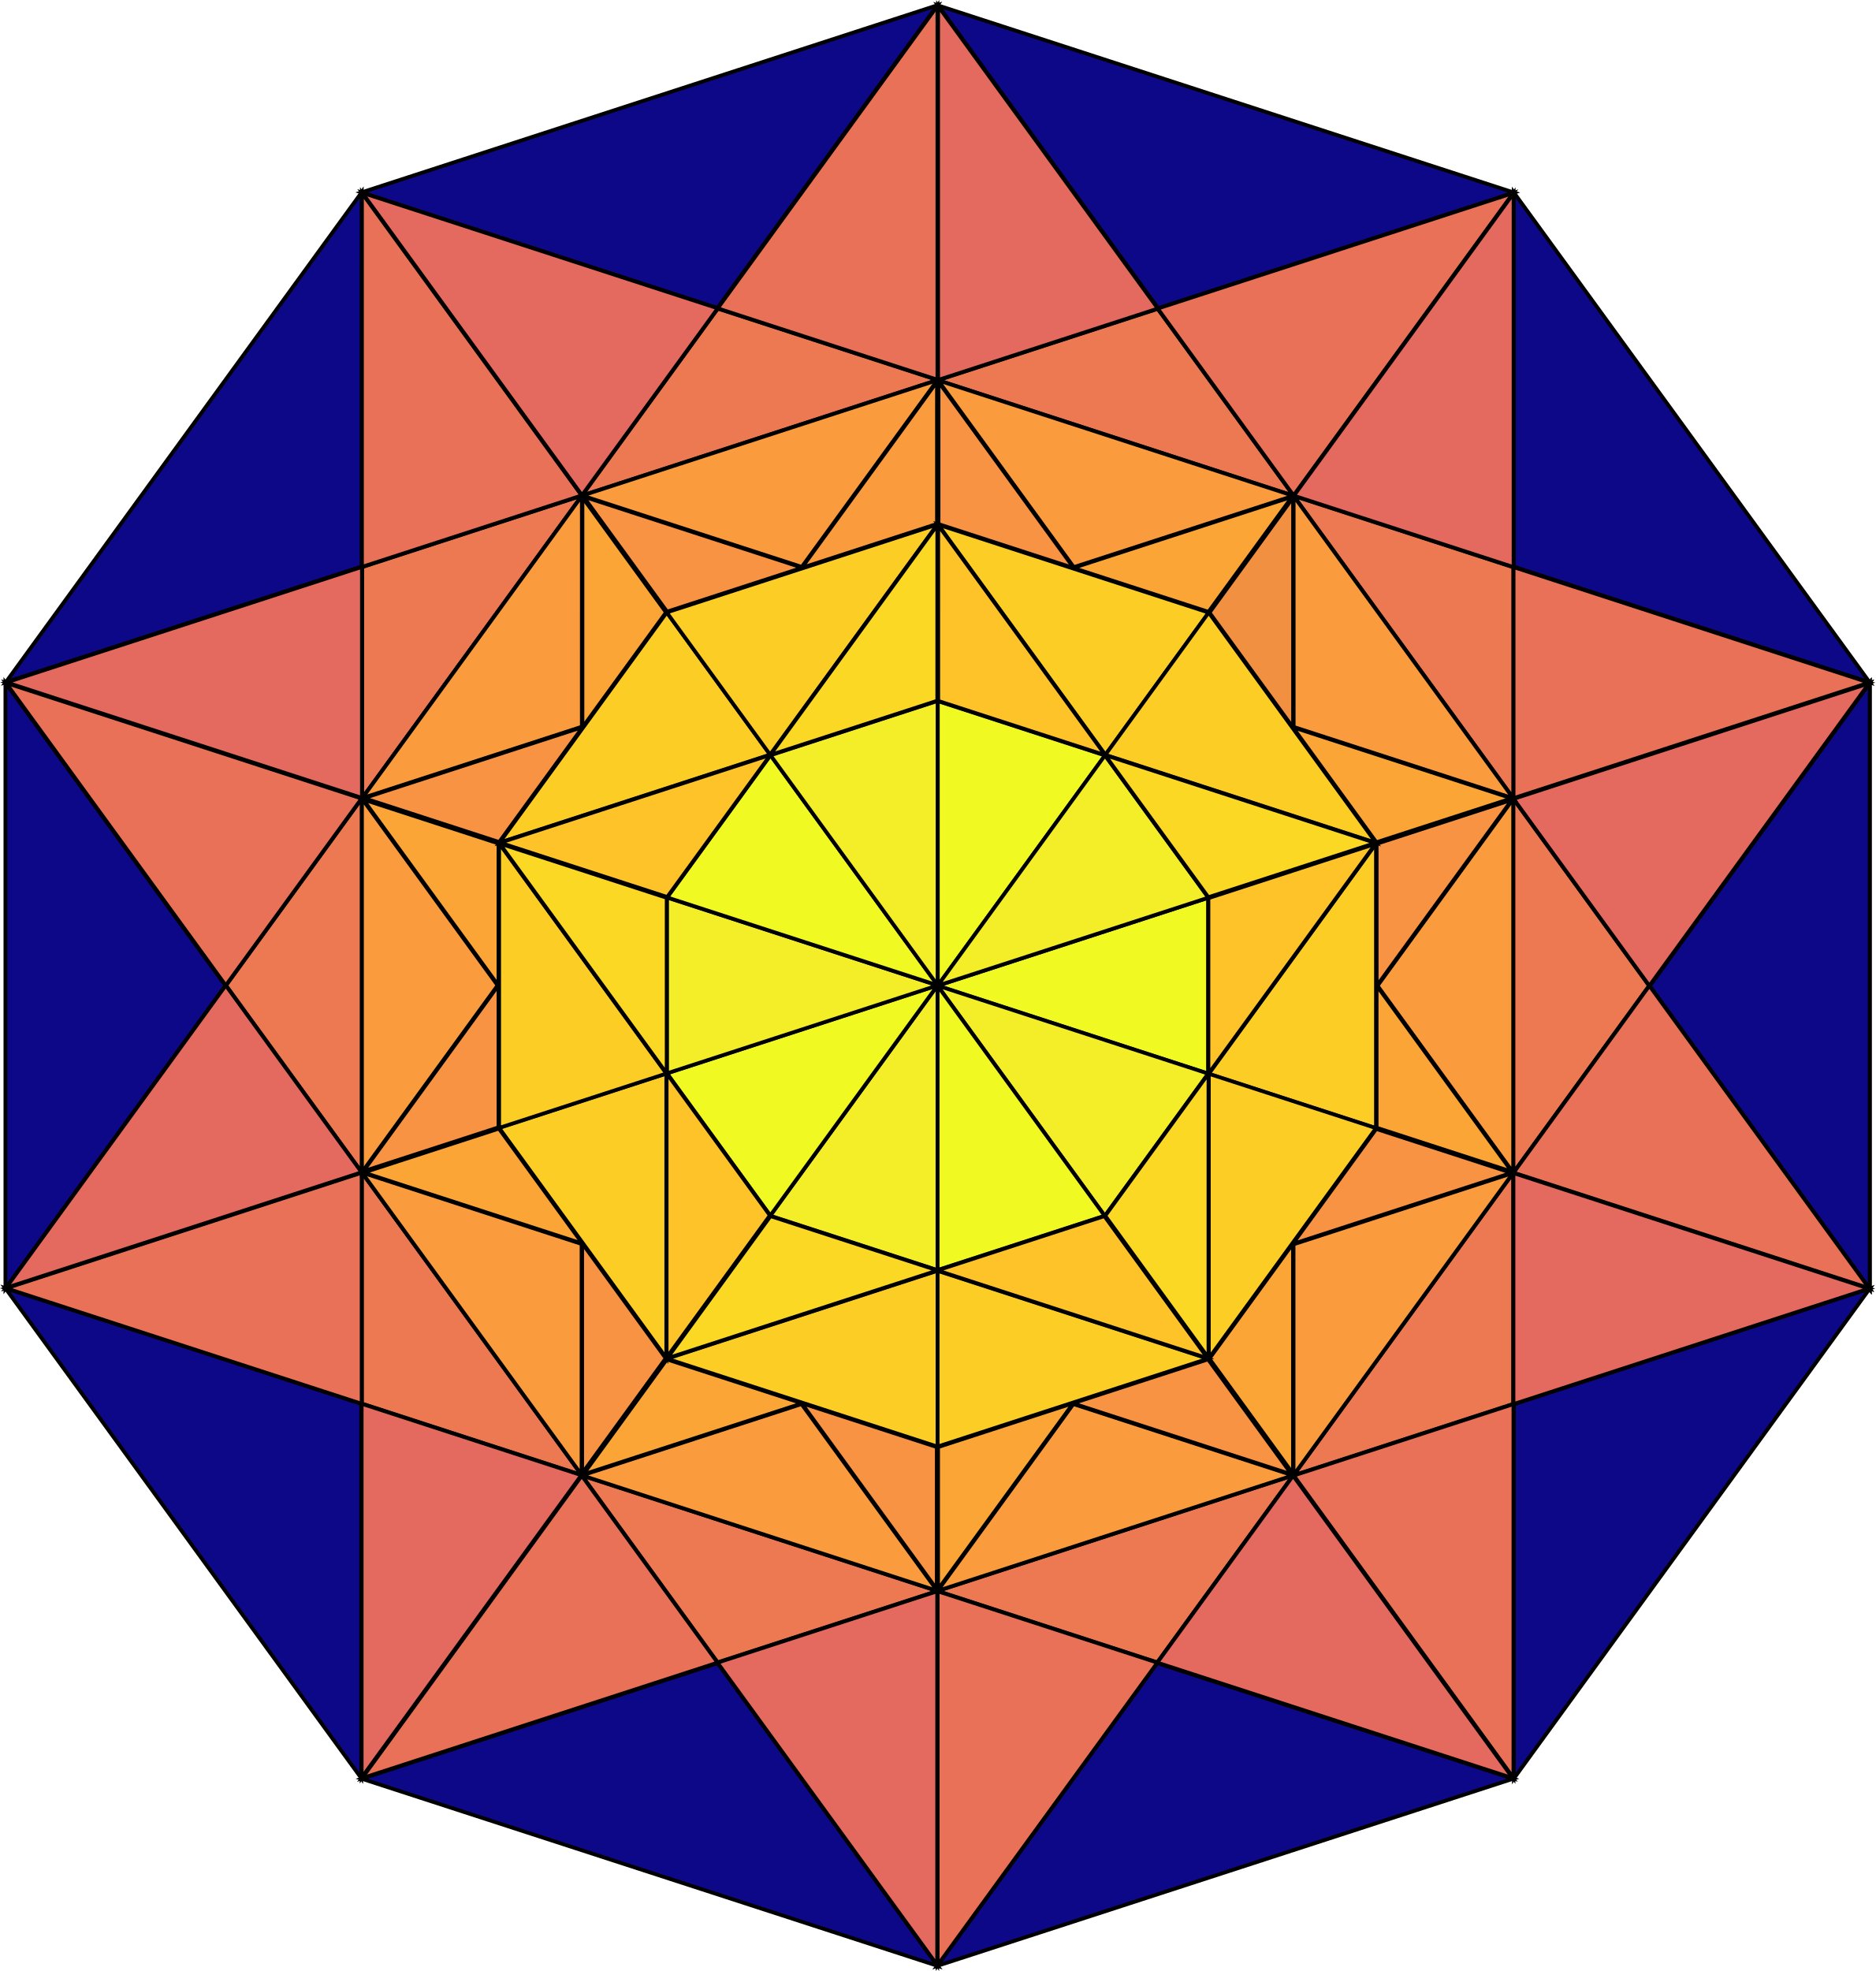
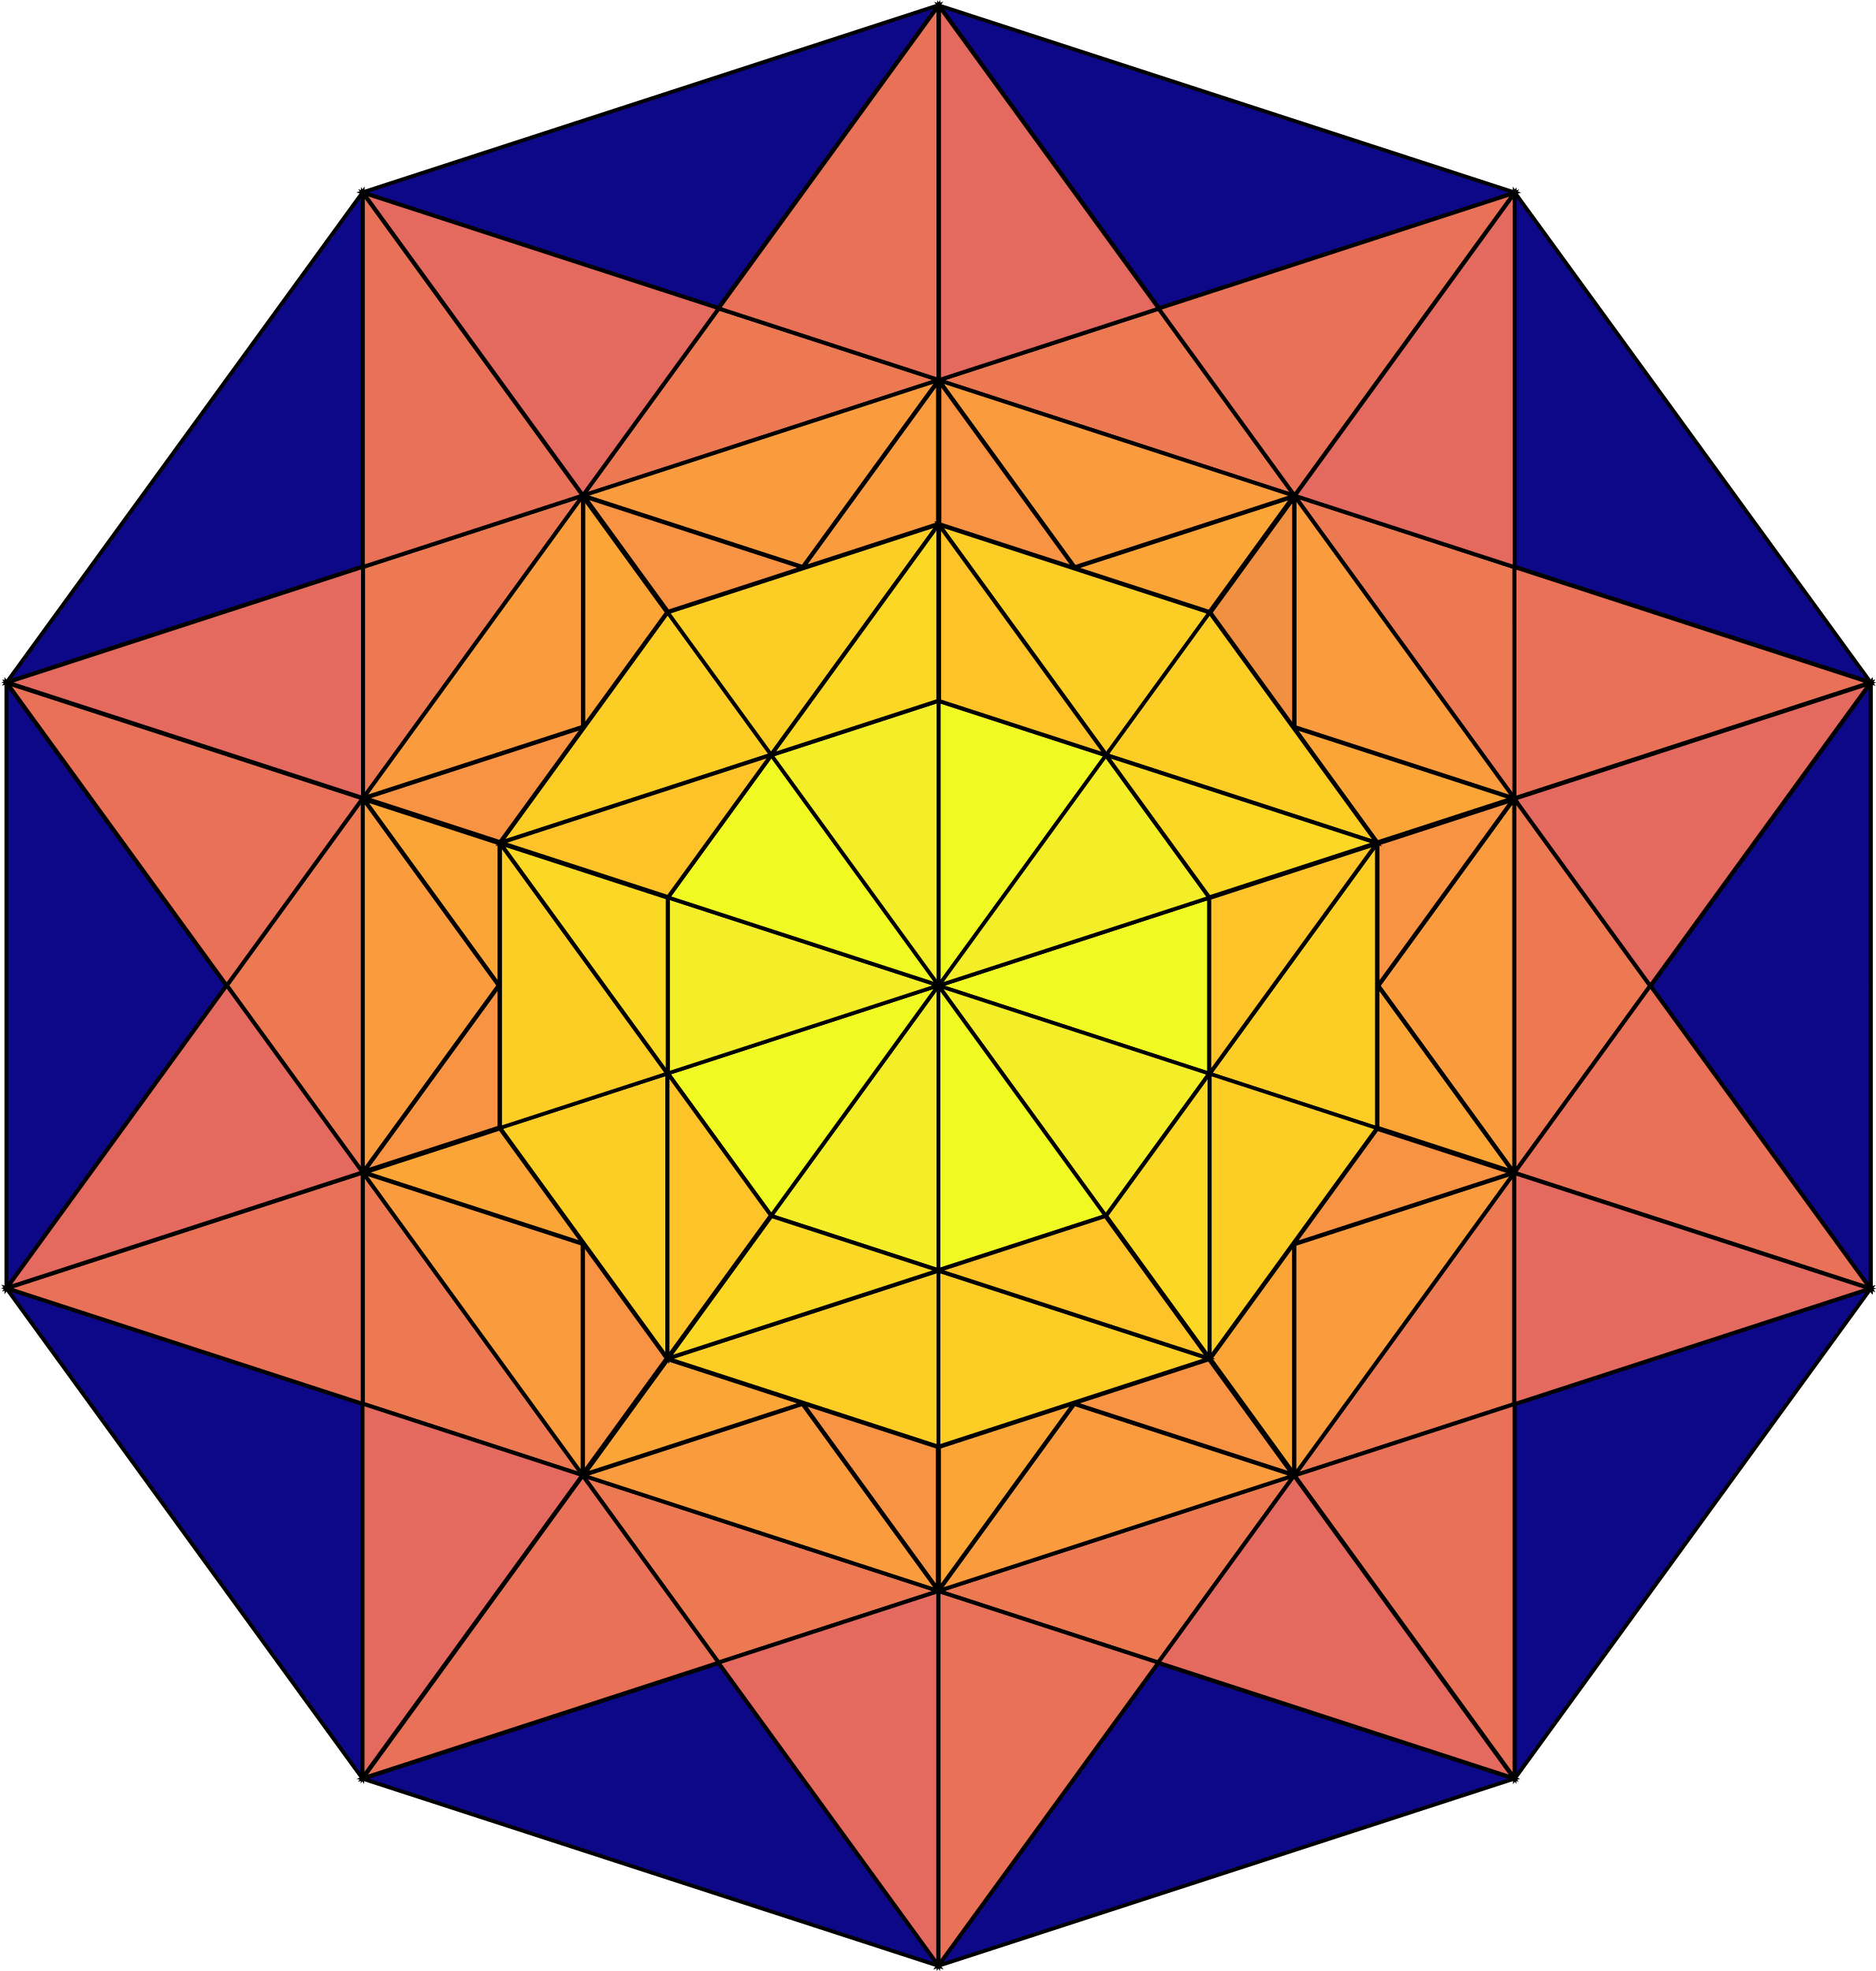
<svg xmlns="http://www.w3.org/2000/svg" width="98.496mm" height="103.504mm" viewBox="0 0 98.496 103.504" version="1.1" id="svg1">
  <defs id="defs1" />
  <g id="layer1" transform="translate(-63.27671,-110.5487)">
-     <g id="g311" style="stroke-width:0.2;stroke-dasharray:none" transform="translate(-17.13015,87.42282)">
+     <g id="g311" style="stroke-width:0.2;stroke-dasharray:none" transform="translate(-17.08015,87.42282)">
      <path style="color:#000000;display:inline;fill:#000000;stroke-width:0.2;stroke-dasharray:none" d="m 99.365,33.248 v 83.298 h 0.076 V 33.248 Z" id="path10" />
      <path style="color:#000000;display:inline;fill:#000000;stroke-width:0.2;stroke-dasharray:none" d="m 159.848,33.248 v 83.298 h 0.076 V 33.248 Z" id="path13" />
      <path style="color:#000000;display:inline;fill:#000000;stroke-width:0.2;stroke-dasharray:none" d="m 129.614,23.43 -48.961,67.389 0.062,0.045 48.961,-67.389 z" id="path16" />
      <path style="color:#000000;display:inline;fill:#000000;stroke-width:0.2;stroke-dasharray:none" d="m 178.586,58.941 -48.962,67.39 0.062,0.044 48.962,-67.389 z" id="path18" />
      <path style="color:#000000;display:inline;fill:#000000;stroke-width:0.2;stroke-dasharray:none" d="m 159.897,33.239 -79.22,25.741 0.023,0.072 79.221,-25.74 z" id="path20" />
      <path style="color:#000000;display:inline;fill:#000000;stroke-width:0.2;stroke-dasharray:none" d="m 178.588,90.763 -79.22,25.741 0.023,0.072 79.22,-25.74 z" id="path24" />
      <path style="color:#000000;display:inline;fill:#000000;stroke-width:0.2;stroke-dasharray:none" d="m 129.686,23.43 -0.062,0.045 48.962,67.389 0.061,-0.045 z" id="path26" />
      <path style="color:#000000;display:inline;fill:#000000;stroke-width:0.2;stroke-dasharray:none" d="m 80.729,58.955 -0.062,0.046 48.961,67.389 0.062,-0.044 z" id="path29" />
      <path style="color:#000000;display:inline;fill:#000000;stroke-width:0.2;stroke-dasharray:none" d="m 99.391,33.238 -0.023,0.072 79.22,25.741 0.023,-0.073 z" id="path31" />
      <path style="color:#000000;display:inline;fill:#000000;stroke-width:0.2;stroke-dasharray:none" d="m 80.7,90.756 -0.023,0.073 79.22,25.74 0.024,-0.072 z" id="path33" />
      <path style="color:#000000;display:inline;fill:#000000;stroke-width:0.2;stroke-dasharray:none" d="m 110.919,88.317 v 12.326 h 0.078 V 88.317 Z" id="path35" />
      <path style="color:#000000;display:inline;fill:#000000;stroke-width:0.2;stroke-dasharray:none" d="m 148.165,88.512 0.144,12.164 0.077,-0.001 -0.144,-12.164 z" id="path115" />
      <path style="color:#000000;display:inline;fill:#000000;stroke-width:0.2;stroke-linecap:round;stroke-dasharray:none" d="m 106.639,67.398 a 0.038,0.024 0 0 0 -0.037,0.023 V 82.359 a 0.038,0.024 0 0 0 0.037,0.023 0.038,0.024 0 0 0 0.038,-0.023 V 67.422 a 0.038,0.024 0 0 0 -0.038,-0.023 z" id="path153-8" />
      <path style="color:#000000;display:inline;fill:#000000;stroke-width:0.2;stroke-dasharray:none" d="M 129.613,23.487 V 126.306 h 0.077 V 23.487 Z" id="path171" />
      <path style="color:#000000;display:inline;fill:#000000;stroke-width:0.2;stroke-dasharray:none" d="m 80.771,58.969 -0.023,0.072 97.786,31.774 0.024,-0.073 z" id="path173" />
      <path style="color:#000000;display:inline;fill:#000000;stroke-width:0.2;stroke-dasharray:none" d="m 99.466,33.283 -0.062,0.045 60.436,83.182 0.061,-0.044 z" id="path175" />
      <path style="color:#000000;display:inline;fill:#000000;stroke-width:0.2;stroke-dasharray:none" d="m 178.534,58.974 -97.786,31.773 0.023,0.073 97.787,-31.774 z" id="path177" />
      <path style="color:#000000;display:inline;fill:#000000;stroke-width:0.2;stroke-dasharray:none" d="m 159.836,33.285 -60.436,83.182 0.062,0.044 60.435,-83.182 z" id="path179" />
      <path style="color:#000000;display:inline;fill:#000000;stroke-width:0.2;stroke-linecap:round;stroke-dasharray:none" d="m 115.441,55.303 a 0.038,0.024 36 0 0 -0.044,-0.004 l -8.78,12.085 a 0.038,0.024 36 0 0 0.017,0.041 0.038,0.024 36 0 0 0.045,0.004 l 8.78,-12.084 a 0.038,0.024 36 0 0 -0.017,-0.042 z" id="path367" />
      <path style="color:#000000;display:inline;fill:#000000;stroke-width:0.2;stroke-linecap:round;stroke-dasharray:none" d="m 129.672,50.692 a 0.038,0.024 72 0 0 -0.034,-0.029 l -14.206,4.616 a 0.038,0.024 72 0 0 -0.011,0.043 0.038,0.024 72 0 0 0.034,0.029 l 14.206,-4.616 a 0.038,0.024 72 0 0 0.01,-0.044 z" id="path368" />
      <path style="color:#000000;display:inline;fill:#000000;stroke-width:0.2;stroke-linecap:round;stroke-dasharray:none" d="m 143.895,55.325 a 0.024,0.038 18 0 0 -0.01,-0.043 l -14.206,-4.616 a 0.024,0.038 18 0 0 -0.034,0.029 0.024,0.038 18 0 0 0.01,0.044 l 14.206,4.616 a 0.024,0.038 18 0 0 0.034,-0.029 z" id="path369" />
      <path style="color:#000000;display:inline;fill:#000000;stroke-width:0.2;stroke-linecap:round;stroke-dasharray:none" d="m 152.678,67.434 a 0.024,0.038 54 0 0 0.016,-0.041 L 143.914,55.309 a 0.024,0.038 54 0 0 -0.044,0.004 0.024,0.038 54 0 0 -0.018,0.042 l 8.78,12.084 a 0.024,0.038 54 0 0 0.045,-0.004 z" id="path370" />
      <path style="color:#000000;display:inline;fill:#000000;stroke-width:0.2;stroke-linecap:round;stroke-dasharray:none" d="m 152.667,82.393 a 0.038,0.024 0 0 0 0.038,-0.023 v -14.937 a 0.038,0.024 0 0 0 -0.037,-0.023 0.038,0.024 0 0 0 -0.038,0.023 l -8e-5,14.937 a 0.038,0.024 0 0 0 0.038,0.023 z" id="path371" />
      <path style="color:#000000;display:inline;fill:#000000;stroke-width:0.2;stroke-linecap:round;stroke-dasharray:none" d="m 143.865,94.488 a 0.038,0.024 36 0 0 0.044,0.004 l 8.78,-12.085 a 0.038,0.024 36 0 0 -0.016,-0.041 0.038,0.024 36 0 0 -0.045,-0.004 l -8.78,12.084 a 0.038,0.024 36 0 0 0.018,0.042 z" id="path372" />
      <path style="color:#000000;display:inline;fill:#000000;stroke-width:0.2;stroke-linecap:round;stroke-dasharray:none" d="m 129.634,99.1 a 0.038,0.024 72 0 0 0.034,0.029 l 14.206,-4.616 a 0.038,0.024 72 0 0 0.01,-0.043 0.038,0.024 72 0 0 -0.034,-0.029 l -14.206,4.616 a 0.038,0.024 72 0 0 -0.01,0.044 z" id="path373" />
      <path style="color:#000000;display:inline;fill:#000000;stroke-width:0.2;stroke-linecap:round;stroke-dasharray:none" d="m 115.411,94.466 a 0.024,0.038 18 0 0 0.011,0.043 l 14.206,4.616 a 0.024,0.038 18 0 0 0.034,-0.029 0.024,0.038 18 0 0 -0.01,-0.044 l -14.206,-4.616 a 0.024,0.038 18 0 0 -0.034,0.029 z" id="path374" />
      <path style="color:#000000;display:inline;fill:#000000;stroke-width:0.2;stroke-linecap:round;stroke-dasharray:none" d="m 106.628,82.357 a 0.024,0.038 54 0 0 -0.017,0.041 l 8.78,12.085 a 0.024,0.038 54 0 0 0.044,-0.004 0.024,0.038 54 0 0 0.017,-0.042 L 106.673,82.352 a 0.024,0.038 54 0 0 -0.045,0.004 z" id="path375" />
      <path style="color:#000000;display:inline;fill:#000000;stroke-width:0.2;stroke-dasharray:none" d="m 106.608,74.744 -7.245,9.972 0.063,0.046 7.245,-9.972 z" id="path376" />
      <path style="color:#000000;display:inline;fill:#000000;stroke-width:0.2;stroke-dasharray:none" d="m 111.099,61.229 -11.723,3.809 0.024,0.074 11.723,-3.809 z" id="path377" />
      <path style="color:#000000;display:inline;fill:#000000;stroke-width:0.2;stroke-dasharray:none" d="m 122.676,52.936 -11.723,-3.809 -0.024,0.074 11.723,3.809 z" id="path378" />
      <path style="color:#000000;display:inline;fill:#000000;stroke-width:0.2;stroke-dasharray:none" d="m 136.917,53.031 -7.245,-9.972 -0.063,0.046 7.245,9.972 z" id="path379" />
      <path style="color:#000000;display:inline;fill:#000000;stroke-width:0.2;stroke-dasharray:none" d="M 148.37,61.478 V 49.152 h -0.078 v 12.326 z" id="path380" />
      <path style="color:#000000;display:inline;fill:#000000;stroke-width:0.2;stroke-dasharray:none" d="m 152.693,75.051 7.245,-9.972 -0.063,-0.046 -7.245,9.972 z" id="path381" />
      <path style="color:#000000;display:inline;fill:#000000;stroke-width:0.2;stroke-dasharray:none" d="m 152.693,75.051 7.245,-9.972 -0.063,-0.046 -7.245,9.972 z" id="path430" />
      <path style="color:#000000;display:inline;fill:#000000;stroke-width:0.2;stroke-dasharray:none" d="m 148.202,88.566 11.723,-3.809 -0.024,-0.074 -11.723,3.809 z" id="path440" />
      <path style="color:#000000;display:inline;fill:#000000;stroke-width:0.2;stroke-dasharray:none" d="m 136.625,96.86 11.723,3.809 0.024,-0.074 -11.723,-3.809 z" id="path441" />
      <path style="color:#000000;display:inline;fill:#000000;stroke-width:0.2;stroke-dasharray:none" d="m 122.384,96.765 7.245,9.972 0.063,-0.046 -7.245,-9.972 z" id="path442" />
      <path style="color:#000000;display:inline;fill:#000000;stroke-width:0.2;stroke-dasharray:none" d="m 136.629,96.795 -7.034,9.926 0.063,0.044 7.034,-9.926 z" id="path443" />
      <path style="color:#000000;display:inline;fill:#000000;stroke-width:0.2;stroke-dasharray:none" d="m 122.427,96.716 -11.524,3.896 0.025,0.073 11.524,-3.896 z" id="path444" />
      <path style="color:#000000;display:inline;fill:#000000;stroke-width:0.2;stroke-dasharray:none" d="m 110.983,88.304 -11.613,-3.622 -0.023,0.074 11.613,3.622 z" id="path445" />
      <path style="color:#000000;display:inline;fill:#000000;stroke-width:0.2;stroke-dasharray:none" d="m 106.67,74.772 -7.266,-9.757 -0.062,0.046 7.266,9.757 z" id="path446" />
      <path style="color:#000000;display:inline;fill:#000000;stroke-width:0.2;stroke-dasharray:none" d="m 111.142,61.29 -0.144,-12.164 -0.077,0.001 0.144,12.164 z" id="path447" />
      <path style="color:#000000;display:inline;fill:#000000;stroke-width:0.2;stroke-dasharray:none" d="m 122.67,53.006 7.034,-9.926 -0.063,-0.045 -7.034,9.926 z" id="path448" />
      <path style="color:#000000;display:inline;fill:#000000;stroke-width:0.2;stroke-dasharray:none" d="m 136.873,53.085 11.524,-3.896 -0.025,-0.073 -11.524,3.896 z" id="path449" />
      <path style="color:#000000;display:inline;fill:#000000;stroke-width:0.2;stroke-dasharray:none" d="m 148.316,61.506 11.613,3.622 0.023,-0.074 -11.613,-3.622 z" id="path450" />
      <path style="color:#000000;fill:#000000;stroke-width:0.2;stroke-linecap:round;stroke-dasharray:none" d="m 129.629,50.668 a 0.038,0.038 54 0 0 -0.008,0.054 l 14.208,19.555 a 0.038,0.038 54 0 0 0.053,0.008 0.038,0.038 54 0 0 0.008,-0.053 L 129.682,50.677 a 0.038,0.038 54 0 0 -0.054,-0.008 z" id="path38" />
      <path style="color:#000000;fill:#000000;stroke-width:0.2;stroke-linecap:round;stroke-dasharray:none" d="m 115.418,70.287 a 0.038,0.038 36 0 0 0.054,-0.008 l 14.208,-19.555 a 0.038,0.038 36 0 0 -0.008,-0.053 0.038,0.038 36 0 0 -0.053,0.008 l -14.208,19.556 a 0.038,0.038 36 0 0 0.008,0.054 z" id="path39" />
      <path style="color:#000000;fill:#000000;stroke-width:0.2;stroke-linecap:round;stroke-dasharray:none" d="m 106.6,67.432 a 0.038,0.038 72 0 0 0.049,0.025 l 22.989,-7.47 a 0.038,0.038 72 0 0 0.024,-0.048 0.038,0.038 72 0 0 -0.048,-0.025 L 106.625,67.384 a 0.038,0.038 72 0 0 -0.025,0.049 z" id="path42" />
      <path style="color:#000000;fill:#000000;stroke-width:0.2;stroke-linecap:round;stroke-dasharray:none" d="m 120.867,87.01 a 0.038,0.038 54 0 0 0.008,-0.054 L 106.667,67.401 a 0.038,0.038 54 0 0 -0.053,-0.008 0.038,0.038 54 0 0 -0.009,0.053 l 14.208,19.556 a 0.038,0.038 54 0 0 0.054,0.008 z" id="path43" />
      <path style="color:#000000;fill:#000000;stroke-width:0.2;stroke-linecap:round;stroke-dasharray:none" d="m 115.427,94.513 a 0.038,0.038 0 0 0 0.038,-0.038 V 70.303 a 0.038,0.038 0 0 0 -0.038,-0.038 0.038,0.038 0 0 0 -0.038,0.038 v 24.172 a 0.038,0.038 0 0 0 0.038,0.039 z" id="path46" />
      <path style="color:#000000;fill:#000000;stroke-width:0.2;stroke-linecap:round;stroke-dasharray:none" d="m 138.456,86.995 a 0.038,0.038 72 0 0 -0.049,-0.025 l -22.989,7.47 a 0.038,0.038 72 0 0 -0.024,0.048 0.038,0.038 72 0 0 0.048,0.025 l 22.989,-7.47 a 0.038,0.038 72 0 0 0.025,-0.049 z" id="path47" />
      <path style="color:#000000;fill:#000000;stroke-width:0.2;stroke-linecap:round;stroke-dasharray:none" d="m 143.911,94.487 a 0.038,0.038 18 0 0 -0.025,-0.049 l -22.989,-7.47 a 0.038,0.038 18 0 0 -0.048,0.025 0.038,0.038 18 0 0 0.024,0.048 l 22.989,7.47 a 0.038,0.038 18 0 0 0.049,-0.025 z" id="path50" />
      <path style="color:#000000;fill:#000000;stroke-width:0.2;stroke-linecap:round;stroke-dasharray:none" d="m 143.876,70.262 a 0.038,0.038 9.5502783e-7 0 0 -0.038,0.039 l -2e-5,24.172 a 0.038,0.038 9.5502783e-7 0 0 0.038,0.038 0.038,0.038 9.5502783e-7 0 0 0.038,-0.038 V 70.301 a 0.038,0.038 9.5502783e-7 0 0 -0.038,-0.038 z" id="path51" />
      <path style="color:#000000;fill:#000000;stroke-width:0.2;stroke-linecap:round;stroke-dasharray:none" d="m 152.688,67.39 a 0.038,0.038 36 0 0 -0.054,0.008 l -14.208,19.555 a 0.038,0.038 36 0 0 0.008,0.053 0.038,0.038 36 0 0 0.053,-0.008 l 14.208,-19.556 a 0.038,0.038 36 0 0 -0.008,-0.054 z" id="path54" />
      <path style="color:#000000;fill:#000000;stroke-width:0.2;stroke-linecap:round;stroke-dasharray:none" d="m 129.638,59.937 a 0.038,0.038 18 0 0 0.025,0.049 l 22.989,7.47 a 0.038,0.038 18 0 0 0.048,-0.025 0.038,0.038 18 0 0 -0.024,-0.048 l -22.989,-7.47 a 0.038,0.038 18 0 0 -0.049,0.025 z" id="path55" />
      <path id="path65-2-6-8-6-6-6-9-6-8-5-9-1-14-8-7-6" style="fill:#ed7953;fill-opacity:1;stroke:#000000;stroke-width:0.2;stroke-dasharray:none" d="m 159.895,84.702 -2e-5,-19.621 7.127,9.811 z" />
      <path id="path66-4-0-3-9-2-3-3-0-2-51-6-5-2-8-42-6" style="fill:#fa9b3d;fill-opacity:1;stroke:#000000;stroke-width:0.2;stroke-dasharray:none" d="m 159.887,65.081 2e-5,19.621 -7.127,-9.811 z" />
      <path id="path66-4-0-3-9-2-3-3-0-2-51-6-5-2-8-42-6-5" style="fill:#0d0887;fill-opacity:1;stroke:#000000;stroke-width:0.2;stroke-dasharray:none" d="m 178.611,59.004 4e-5,31.798 -11.551,-15.9 z" />
      <path style="fill:#f0f921;fill-opacity:1;stroke:#000000;stroke-width:0.2;stroke-dasharray:none" d="m 129.648,74.891 14.216,-4.619 -6e-5,9.238 z" id="path82-6-9-70-1-1-4-4-5-3-4-5-4-3-2-3-9-3-3-7" />
      <path style="fill:#fccd25;fill-opacity:1;stroke:#000000;stroke-width:0.2;stroke-dasharray:none" d="m 152.681,67.428 2e-5,14.948 -8.786,-2.855 z" id="path1" />
      <path style="fill:#e4695e;fill-opacity:1;stroke:#000000;stroke-width:0.2;stroke-dasharray:none" d="M 178.579,59.009 167.038,74.894 159.906,65.076 Z" id="path1-2" />
      <path style="fill:#e97158;fill-opacity:1;stroke:#000000;stroke-width:0.2;stroke-dasharray:none" d="m 178.58,90.775 -11.541,-15.885 -7.133,9.817 z" id="path1-2-2" />
      <path id="path65-2-6-8-6-6-6-9-6-8-5-9-9-9-6-3-9-8-7" style="fill:#fad824;fill-opacity:1;stroke:#000000;stroke-width:0.2;stroke-dasharray:none" d="m 143.877,79.521 8.78,-12.084 -8.78,2.853 z" />
      <path id="path65-2-6-8-6-6-6-9-6-8-5-9-9-9-6-3-9-8-7-9" style="fill:#f79342;fill-opacity:1;stroke:#000000;stroke-width:0.2;stroke-dasharray:none" d="m 152.714,74.908 7.107,-9.782 -7.107,2.31 z" />
      <path id="path65-2-6-8-6-6-6-9-6-8-5-9-9-9-6-3-9-8-7-9-0" style="fill:#fca537;fill-opacity:1;stroke:#000000;stroke-width:0.2;stroke-dasharray:none" d="m 152.712,74.875 7.107,9.782 -7.107,-2.31 z" />
      <path style="color:#000000;display:inline;fill:#000000;stroke-width:0.2;stroke-dasharray:none" d="m 152.768,74.835 7.155,9.849 -0.062,0.045 -7.155,-9.849 z" id="path430-0" />
      <path id="path4" style="fill:#ed7953;fill-opacity:1;stroke:#000000;stroke-width:0.2;stroke-dasharray:none" d="m 159.895,84.702 -2e-5,-19.621 7.127,9.811 z" />
      <path id="path5" style="fill:#fa9b3d;fill-opacity:1;stroke:#000000;stroke-width:0.2;stroke-dasharray:none" d="m 159.887,65.081 2e-5,19.621 -7.127,-9.811 z" />
      <path id="path6" style="fill:#0d0887;fill-opacity:1;stroke:#000000;stroke-width:0.2;stroke-dasharray:none" d="m 178.611,59.004 4e-5,31.798 -11.551,-15.9 z" />
      <path style="fill:#f0f921;fill-opacity:1;stroke:#000000;stroke-width:0.2;stroke-dasharray:none" d="m 129.648,74.891 14.216,-4.619 -6e-5,9.238 z" id="path7" />
      <path style="fill:#fccd25;fill-opacity:1;stroke:#000000;stroke-width:0.2;stroke-dasharray:none" d="m 152.681,67.428 2e-5,14.948 -8.786,-2.855 z" id="path8" />
      <path style="fill:#e4695e;fill-opacity:1;stroke:#000000;stroke-width:0.2;stroke-dasharray:none" d="M 178.579,59.009 167.038,74.894 159.906,65.076 Z" id="path9" />
      <path style="fill:#e97158;fill-opacity:1;stroke:#000000;stroke-width:0.2;stroke-dasharray:none" d="m 178.58,90.775 -11.541,-15.885 -7.133,9.817 z" id="path11" />
      <path id="path12" style="fill:#fad824;fill-opacity:1;stroke:#000000;stroke-width:0.2;stroke-dasharray:none" d="m 143.877,79.521 8.78,-12.084 -8.78,2.853 z" />
      <path id="path14" style="fill:#f79342;fill-opacity:1;stroke:#000000;stroke-width:0.2;stroke-dasharray:none" d="m 152.714,74.908 7.107,-9.782 -7.107,2.31 z" />
      <path id="path15" style="fill:#fca537;fill-opacity:1;stroke:#000000;stroke-width:0.2;stroke-dasharray:none" d="m 152.712,74.875 7.107,9.782 -7.107,-2.31 z" />
      <path id="path202" style="fill:#ed7953;fill-opacity:1;stroke:#000000;stroke-width:0.2;stroke-dasharray:none" d="m 159.895,84.702 -2e-5,-19.621 7.127,9.811 z" />
      <path id="path203" style="fill:#fa9b3d;fill-opacity:1;stroke:#000000;stroke-width:0.2;stroke-dasharray:none" d="m 159.887,65.081 2e-5,19.621 -7.127,-9.811 z" />
      <path id="path204" style="fill:#0d0887;fill-opacity:1;stroke:#000000;stroke-width:0.2;stroke-dasharray:none" d="m 178.611,59.004 4e-5,31.798 -11.551,-15.9 z" />
      <path style="fill:#f0f921;fill-opacity:1;stroke:#000000;stroke-width:0.2;stroke-dasharray:none" d="m 129.648,74.891 14.216,-4.619 -6e-5,9.238 z" id="path205" />
      <path style="fill:#fccd25;fill-opacity:1;stroke:#000000;stroke-width:0.2;stroke-dasharray:none" d="m 152.681,67.428 2e-5,14.948 -8.786,-2.855 z" id="path206" />
      <path style="fill:#e4695e;fill-opacity:1;stroke:#000000;stroke-width:0.2;stroke-dasharray:none" d="M 178.579,59.009 167.038,74.894 159.906,65.076 Z" id="path207" />
      <path style="fill:#e97158;fill-opacity:1;stroke:#000000;stroke-width:0.2;stroke-dasharray:none" d="m 178.58,90.775 -11.541,-15.885 -7.133,9.817 z" id="path208" />
      <path id="path209" style="fill:#fdc328;fill-opacity:1;stroke:#000000;stroke-width:0.2;stroke-dasharray:none" d="m 143.877,79.521 8.78,-12.084 -8.78,2.853 z" />
      <path id="path210" style="fill:#f79342;fill-opacity:1;stroke:#000000;stroke-width:0.2;stroke-dasharray:none" d="m 152.714,74.908 7.107,-9.782 -7.107,2.31 z" />
      <path id="path211" style="fill:#fca537;fill-opacity:1;stroke:#000000;stroke-width:0.2;stroke-dasharray:none" d="m 152.712,74.875 7.107,9.782 -7.107,-2.31 z" />
      <path id="path221" style="fill:#ed7953;fill-opacity:1;stroke:#000000;stroke-width:0.2;stroke-dasharray:none" d="m 159.887,84.726 -11.533,15.873 11.533,-3.748 z" />
      <path id="path222" style="fill:#fa9b3d;fill-opacity:1;stroke:#000000;stroke-width:0.2;stroke-dasharray:none" d="m 148.348,100.594 11.533,-15.873 -11.533,3.748 z" />
      <path id="path223" style="fill:#0d0887;fill-opacity:1;stroke:#000000;stroke-width:0.2;stroke-dasharray:none" d="M 159.925,116.516 178.615,90.791 159.925,96.865 Z" />
      <path style="fill:#f3ee27;fill-opacity:1;stroke:#000000;stroke-width:0.2;stroke-dasharray:none" d="m 129.651,74.884 8.786,12.093 5.43,-7.474 z" id="path224" />
      <path style="fill:#fccd25;fill-opacity:1;stroke:#000000;stroke-width:0.2;stroke-dasharray:none" d="m 143.898,94.46 8.786,-12.093 -8.786,-2.855 z" id="path225" />
      <path style="fill:#e97158;fill-opacity:1;stroke:#000000;stroke-width:0.2;stroke-dasharray:none" d="m 159.901,116.494 -2e-5,-19.635 -11.541,3.75 z" id="path226" />
      <path style="fill:#e4695e;fill-opacity:1;stroke:#000000;stroke-width:0.2;stroke-dasharray:none" d="m 178.573,90.795 -18.674,6.067 8e-5,-12.135 z" id="path227" />
      <path id="path228" style="fill:#fad824;fill-opacity:1;stroke:#000000;stroke-width:0.2;stroke-dasharray:none" d="m 143.883,79.502 4e-5,14.937 -5.426,-7.469 z" />
      <path id="path229" style="fill:#fca537;fill-opacity:1;stroke:#000000;stroke-width:0.2;stroke-dasharray:none" d="m 148.321,88.428 2e-5,12.091 -4.392,-6.046 z" />
      <path id="path230" style="fill:#f79342;fill-opacity:1;stroke:#000000;stroke-width:0.2;stroke-dasharray:none" d="m 148.3,88.454 11.499,-3.736 -7.107,-2.309 z" />
      <path id="path231" style="fill:#ed7953;fill-opacity:1;stroke:#000000;stroke-width:0.2;stroke-dasharray:none" d="m 129.658,106.675 18.66,-6.063 -7.128,9.81 z" />
      <path id="path232" style="fill:#fa9b3d;fill-opacity:1;stroke:#000000;stroke-width:0.2;stroke-dasharray:none" d="m 148.315,100.604 -18.66,6.063 7.128,-9.81 z" />
      <path id="path233" style="fill:#0d0887;fill-opacity:1;stroke:#000000;stroke-width:0.2;stroke-dasharray:none" d="m 159.881,116.534 -30.242,9.826 11.552,-15.899 z" />
      <path style="fill:#f0f921;fill-opacity:1;stroke:#000000;stroke-width:0.2;stroke-dasharray:none" d="m 129.641,74.877 8.786,12.093 -8.786,2.855 z" id="path234" />
      <path style="fill:#fccd25;fill-opacity:1;stroke:#000000;stroke-width:0.2;stroke-dasharray:none" d="m 143.856,94.476 -14.216,4.619 6e-5,-9.238 z" id="path235" />
      <path style="fill:#e4695e;fill-opacity:1;stroke:#000000;stroke-width:0.2;stroke-dasharray:none" d="m 159.867,116.505 -18.674,-6.068 7.133,-9.817 z" id="path236" />
      <path style="fill:#e97158;fill-opacity:1;stroke:#000000;stroke-width:0.2;stroke-dasharray:none" d="m 129.656,126.322 11.541,-15.885 -11.541,-3.75 z" id="path237" />
      <path id="path238" style="fill:#fdc328;fill-opacity:1;stroke:#000000;stroke-width:0.2;stroke-dasharray:none" d="m 129.635,89.84 14.206,4.616 -5.427,-7.468 z" />
      <path id="path239" style="fill:#f79342;fill-opacity:1;stroke:#000000;stroke-width:0.2;stroke-dasharray:none" d="m 136.753,96.819 11.499,3.736 -4.393,-6.045 z" />
      <path id="path240" style="fill:#fca537;fill-opacity:1;stroke:#000000;stroke-width:0.2;stroke-dasharray:none" d="m 136.784,96.807 -7.107,9.782 3.8e-4,-7.473 z" />
      <path id="path241" style="fill:#ed7953;fill-opacity:1;stroke:#000000;stroke-width:0.2;stroke-dasharray:none" d="m 129.633,106.675 -18.66,-6.063 7.128,9.81 z" />
      <path id="path242" style="fill:#fa9b3d;fill-opacity:1;stroke:#000000;stroke-width:0.2;stroke-dasharray:none" d="m 110.975,100.604 18.66,6.063 -7.128,-9.81 z" />
      <path id="path243" style="fill:#0d0887;fill-opacity:1;stroke:#000000;stroke-width:0.2;stroke-dasharray:none" d="M 99.409,116.534 129.651,126.36 118.099,110.462 Z" />
      <path style="fill:#f3ee27;fill-opacity:1;stroke:#000000;stroke-width:0.2;stroke-dasharray:none" d="m 129.649,74.877 -8.786,12.093 8.786,2.855 z" id="path244" />
      <path style="fill:#fccd25;fill-opacity:1;stroke:#000000;stroke-width:0.2;stroke-dasharray:none" d="m 115.434,94.476 14.216,4.619 -4e-5,-9.238 z" id="path245" />
      <path style="fill:#e97158;fill-opacity:1;stroke:#000000;stroke-width:0.2;stroke-dasharray:none" d="m 99.423,116.505 18.674,-6.068 -7.133,-9.817 z" id="path246" />
      <path style="fill:#e4695e;fill-opacity:1;stroke:#000000;stroke-width:0.2;stroke-dasharray:none" d="M 129.634,126.322 118.093,110.437 129.634,106.687 Z" id="path247" />
      <path id="path248" style="fill:#fad824;fill-opacity:1;stroke:#000000;stroke-width:0.2;stroke-dasharray:none" d="m 129.655,89.84 -14.206,4.616 5.427,-7.468 z" />
      <path id="path249" style="fill:#fca537;fill-opacity:1;stroke:#000000;stroke-width:0.2;stroke-dasharray:none" d="m 122.538,96.819 -11.499,3.736 4.393,-6.045 z" />
      <path id="path250" style="fill:#f79342;fill-opacity:1;stroke:#000000;stroke-width:0.2;stroke-dasharray:none" d="m 122.506,96.807 7.107,9.782 -3.9e-4,-7.473 z" />
      <path id="path251" style="fill:#ed7953;fill-opacity:1;stroke:#000000;stroke-width:0.2;stroke-dasharray:none" d="M 99.416,84.708 110.949,100.581 99.416,96.833 Z" />
      <path id="path252" style="fill:#fa9b3d;fill-opacity:1;stroke:#000000;stroke-width:0.2;stroke-dasharray:none" d="M 110.955,100.576 99.423,84.703 110.955,88.45 Z" />
      <path id="path253" style="fill:#0d0887;fill-opacity:1;stroke:#000000;stroke-width:0.2;stroke-dasharray:none" d="M 99.379,116.498 80.689,90.773 99.379,96.847 Z" />
      <path style="fill:#f0f921;fill-opacity:1;stroke:#000000;stroke-width:0.2;stroke-dasharray:none" d="m 129.653,74.866 -8.786,12.093 -5.43,-7.474 z" id="path254" />
      <path style="fill:#fccd25;fill-opacity:1;stroke:#000000;stroke-width:0.2;stroke-dasharray:none" d="m 115.405,94.442 -8.786,-12.093 8.786,-2.855 z" id="path255" />
      <path style="fill:#e4695e;fill-opacity:1;stroke:#000000;stroke-width:0.2;stroke-dasharray:none" d="m 99.402,116.476 1.2e-5,-19.635 11.541,3.75 z" id="path256" />
      <path style="fill:#e97158;fill-opacity:1;stroke:#000000;stroke-width:0.2;stroke-dasharray:none" d="m 80.73,90.777 18.674,6.067 -6.7e-5,-12.135 z" id="path257" />
      <path id="path258" style="fill:#fdc328;fill-opacity:1;stroke:#000000;stroke-width:0.2;stroke-dasharray:none" d="m 115.42,79.484 -3e-5,14.937 5.426,-7.469 z" />
      <path id="path259" style="fill:#f79342;fill-opacity:1;stroke:#000000;stroke-width:0.2;stroke-dasharray:none" d="m 110.983,88.41 v 12.091 l 4.392,-6.046 z" />
      <path id="path260" style="fill:#fca537;fill-opacity:1;stroke:#000000;stroke-width:0.2;stroke-dasharray:none" d="M 111.004,88.436 99.504,84.7 106.612,82.391 Z" />
      <path id="path261" style="fill:#ed7953;fill-opacity:1;stroke:#000000;stroke-width:0.2;stroke-dasharray:none" d="m 99.408,84.684 2e-5,-19.621 -7.127,9.811 z" />
      <path id="path262" style="fill:#fa9b3d;fill-opacity:1;stroke:#000000;stroke-width:0.2;stroke-dasharray:none" d="m 99.417,65.063 -2e-5,19.621 7.127,-9.811 z" />
      <path id="path263" style="fill:#0d0887;fill-opacity:1;stroke:#000000;stroke-width:0.2;stroke-dasharray:none" d="m 80.692,58.986 -4e-5,31.798 11.551,-15.9 z" />
      <path style="fill:#f3ee27;fill-opacity:1;stroke:#000000;stroke-width:0.2;stroke-dasharray:none" d="m 129.655,74.873 -14.216,-4.619 6e-5,9.238 z" id="path264" />
      <path style="fill:#fccd25;fill-opacity:1;stroke:#000000;stroke-width:0.2;stroke-dasharray:none" d="m 106.622,67.41 -2e-5,14.948 8.786,-2.855 z" id="path265" />
      <path style="fill:#e97158;fill-opacity:1;stroke:#000000;stroke-width:0.2;stroke-dasharray:none" d="M 80.724,58.991 92.265,74.876 99.398,65.058 Z" id="path266" />
      <path style="fill:#e4695e;fill-opacity:1;stroke:#000000;stroke-width:0.2;stroke-dasharray:none" d="m 80.724,90.756 11.541,-15.885 7.133,9.817 z" id="path267" />
      <path id="path268" style="fill:#fad824;fill-opacity:1;stroke:#000000;stroke-width:0.2;stroke-dasharray:none" d="m 115.426,79.503 -8.78,-12.084 8.78,2.853 z" />
      <path id="path269" style="fill:#fca537;fill-opacity:1;stroke:#000000;stroke-width:0.2;stroke-dasharray:none" d="m 106.59,74.89 -7.107,-9.782 7.107,2.31 z" />
      <path id="path270" style="fill:#f79342;fill-opacity:1;stroke:#000000;stroke-width:0.2;stroke-dasharray:none" d="m 106.591,74.856 -7.107,9.782 7.107,-2.31 z" />
      <path id="path271" style="fill:#ed7953;fill-opacity:1;stroke:#000000;stroke-width:0.2;stroke-dasharray:none" d="M 110.963,49.158 99.431,65.031 99.431,52.905 Z" />
      <path id="path272" style="fill:#fa9b3d;fill-opacity:1;stroke:#000000;stroke-width:0.2;stroke-dasharray:none" d="M 99.437,65.036 110.97,49.162 110.969,61.289 Z" />
      <path id="path273" style="fill:#0d0887;fill-opacity:1;stroke:#000000;stroke-width:0.2;stroke-dasharray:none" d="M 80.717,58.946 99.407,33.221 99.406,52.874 Z" />
      <path style="fill:#f0f921;fill-opacity:1;stroke:#000000;stroke-width:0.2;stroke-dasharray:none" d="m 129.667,74.873 -14.216,-4.619 5.43,-7.474 z" id="path274" />
      <path style="fill:#fccd25;fill-opacity:1;stroke:#000000;stroke-width:0.2;stroke-dasharray:none" d="m 106.646,67.372 8.786,-12.093 5.43,7.474 z" id="path275" />
      <path style="fill:#e4695e;fill-opacity:1;stroke:#000000;stroke-width:0.2;stroke-dasharray:none" d="M 80.745,58.961 99.419,52.894 99.419,65.029 Z" id="path276" />
      <path style="fill:#e97158;fill-opacity:1;stroke:#000000;stroke-width:0.2;stroke-dasharray:none" d="M 99.417,33.262 V 52.897 L 110.957,49.147 Z" id="path277" />
      <path id="path278" style="fill:#fdc328;fill-opacity:1;stroke:#000000;stroke-width:0.2;stroke-dasharray:none" d="m 120.877,62.764 -14.206,4.616 8.78,2.852 z" />
      <path id="path279" style="fill:#f79342;fill-opacity:1;stroke:#000000;stroke-width:0.2;stroke-dasharray:none" d="m 111.017,61.302 -11.499,3.736 7.107,2.309 z" />
      <path id="path280" style="fill:#fca537;fill-opacity:1;stroke:#000000;stroke-width:0.2;stroke-dasharray:none" d="m 110.998,61.33 -1e-5,-12.091 4.392,6.046 z" />
      <path id="path281" style="fill:#ed7953;fill-opacity:1;stroke:#000000;stroke-width:0.2;stroke-dasharray:none" d="M 110.984,49.143 129.644,43.08 118.111,39.333 Z" />
      <path id="path282" style="fill:#fa9b3d;fill-opacity:1;stroke:#000000;stroke-width:0.2;stroke-dasharray:none" d="m 129.646,43.088 -18.66,6.063 11.533,3.747 z" />
      <path id="path283" style="fill:#0d0887;fill-opacity:1;stroke:#000000;stroke-width:0.2;stroke-dasharray:none" d="M 129.64,23.402 99.398,33.228 118.089,39.3 Z" />
      <path style="fill:#f3ee27;fill-opacity:1;stroke:#000000;stroke-width:0.2;stroke-dasharray:none" d="M 129.661,74.878 V 59.93 l -8.786,2.855 z" id="path284" />
      <path style="fill:#fccd25;fill-opacity:1;stroke:#000000;stroke-width:0.2;stroke-dasharray:none" d="m 129.641,50.666 -14.216,4.619 5.43,7.474 z" id="path285" />
      <path style="fill:#e97158;fill-opacity:1;stroke:#000000;stroke-width:0.2;stroke-dasharray:none" d="m 129.645,23.434 -11.541,15.885 11.541,3.75 z" id="path286" />
      <path style="fill:#e4695e;fill-opacity:1;stroke:#000000;stroke-width:0.2;stroke-dasharray:none" d="m 99.434,33.249 18.674,6.067 -7.133,9.817 z" id="path287" />
      <path id="path288" style="fill:#fad824;fill-opacity:1;stroke:#000000;stroke-width:0.2;stroke-dasharray:none" d="m 120.861,62.776 8.779,-12.084 -5.1e-4,9.232 z" />
      <path id="path289" style="fill:#fa9b3d;fill-opacity:1;stroke:#000000;stroke-width:0.2;stroke-dasharray:none" d="m 122.517,52.947 7.107,-9.782 -4e-4,7.473 z" />
      <path id="path290" style="fill:#f79342;fill-opacity:1;stroke:#000000;stroke-width:0.2;stroke-dasharray:none" d="m 122.549,52.938 -11.499,-3.736 4.393,6.045 z" />
      <path id="path291" style="fill:#ed7953;fill-opacity:1;stroke:#000000;stroke-width:0.2;stroke-dasharray:none" d="M 148.341,49.154 129.681,43.091 141.214,39.345 Z" />
      <path id="path292" style="fill:#fa9b3d;fill-opacity:1;stroke:#000000;stroke-width:0.2;stroke-dasharray:none" d="m 129.679,43.099 18.66,6.063 -11.533,3.747 z" />
      <path id="path293" style="fill:#0d0887;fill-opacity:1;stroke:#000000;stroke-width:0.2;stroke-dasharray:none" d="m 129.685,23.413 30.242,9.826 -18.691,6.072 z" />
      <path style="fill:#f0f921;fill-opacity:1;stroke:#000000;stroke-width:0.2;stroke-dasharray:none" d="m 129.664,74.889 -2e-5,-14.948 8.786,2.855 z" id="path294" />
      <path style="fill:#fccd25;fill-opacity:1;stroke:#000000;stroke-width:0.2;stroke-dasharray:none" d="m 129.684,50.677 14.216,4.619 -5.43,7.474 z" id="path295" />
      <path style="fill:#e4695e;fill-opacity:1;stroke:#000000;stroke-width:0.2;stroke-dasharray:none" d="m 129.68,23.445 11.541,15.885 -11.541,3.75 z" id="path296" />
      <path style="fill:#e97158;fill-opacity:1;stroke:#000000;stroke-width:0.2;stroke-dasharray:none" d="m 159.891,33.261 -18.674,6.067 7.133,9.817 z" id="path297" />
      <path id="path298" style="fill:#fdc328;fill-opacity:1;stroke:#000000;stroke-width:0.2;stroke-dasharray:none" d="m 138.464,62.787 -8.779,-12.084 5.2e-4,9.232 z" />
      <path id="path299" style="fill:#f79342;fill-opacity:1;stroke:#000000;stroke-width:0.2;stroke-dasharray:none" d="m 136.808,52.958 -7.107,-9.782 3.8e-4,7.473 z" />
      <path id="path300" style="fill:#fca537;fill-opacity:1;stroke:#000000;stroke-width:0.2;stroke-dasharray:none" d="m 136.775,52.949 11.499,-3.736 -4.393,6.045 z" />
      <path id="path301" style="fill:#ed7953;fill-opacity:1;stroke:#000000;stroke-width:0.2;stroke-dasharray:none" d="m 148.362,49.169 11.533,15.873 -6.7e-4,-12.126 z" />
      <path id="path302" style="fill:#fa9b3d;fill-opacity:1;stroke:#000000;stroke-width:0.2;stroke-dasharray:none" d="m 159.887,65.047 -11.533,-15.873 6.6e-4,12.126 z" />
      <path id="path303" style="fill:#0d0887;fill-opacity:1;stroke:#000000;stroke-width:0.2;stroke-dasharray:none" d="m 178.608,58.957 -18.69,-25.725 0.001,19.653 z" />
      <path style="fill:#f3ee27;fill-opacity:1;stroke:#000000;stroke-width:0.2;stroke-dasharray:none" d="m 129.658,74.885 14.216,-4.619 -5.43,-7.474 z" id="path304" />
      <path style="fill:#fccd25;fill-opacity:1;stroke:#000000;stroke-width:0.2;stroke-dasharray:none" d="m 152.679,67.384 -8.786,-12.093 -5.43,7.474 z" id="path305" />
      <path style="fill:#e97158;fill-opacity:1;stroke:#000000;stroke-width:0.2;stroke-dasharray:none" d="m 178.579,58.973 -18.674,-6.067 6e-5,12.135 z" id="path306" />
      <path style="fill:#e4695e;fill-opacity:1;stroke:#000000;stroke-width:0.2;stroke-dasharray:none" d="M 159.908,33.273 V 52.908 L 148.367,49.158 Z" id="path307" />
      <path id="path308" style="fill:#fad824;fill-opacity:1;stroke:#000000;stroke-width:0.2;stroke-dasharray:none" d="m 138.448,62.776 14.206,4.616 -8.78,2.852 z" />
      <path id="path309" style="fill:#fca537;fill-opacity:1;stroke:#000000;stroke-width:0.2;stroke-dasharray:none" d="m 148.308,61.313 11.499,3.736 -7.107,2.309 z" />
      <path id="path310" style="fill:#f19040;fill-opacity:1;stroke:#000000;stroke-width:0.2;stroke-dasharray:none" d="m 148.327,61.341 2e-5,-12.091 -4.392,6.046 z" />
    </g>
  </g>
</svg>
